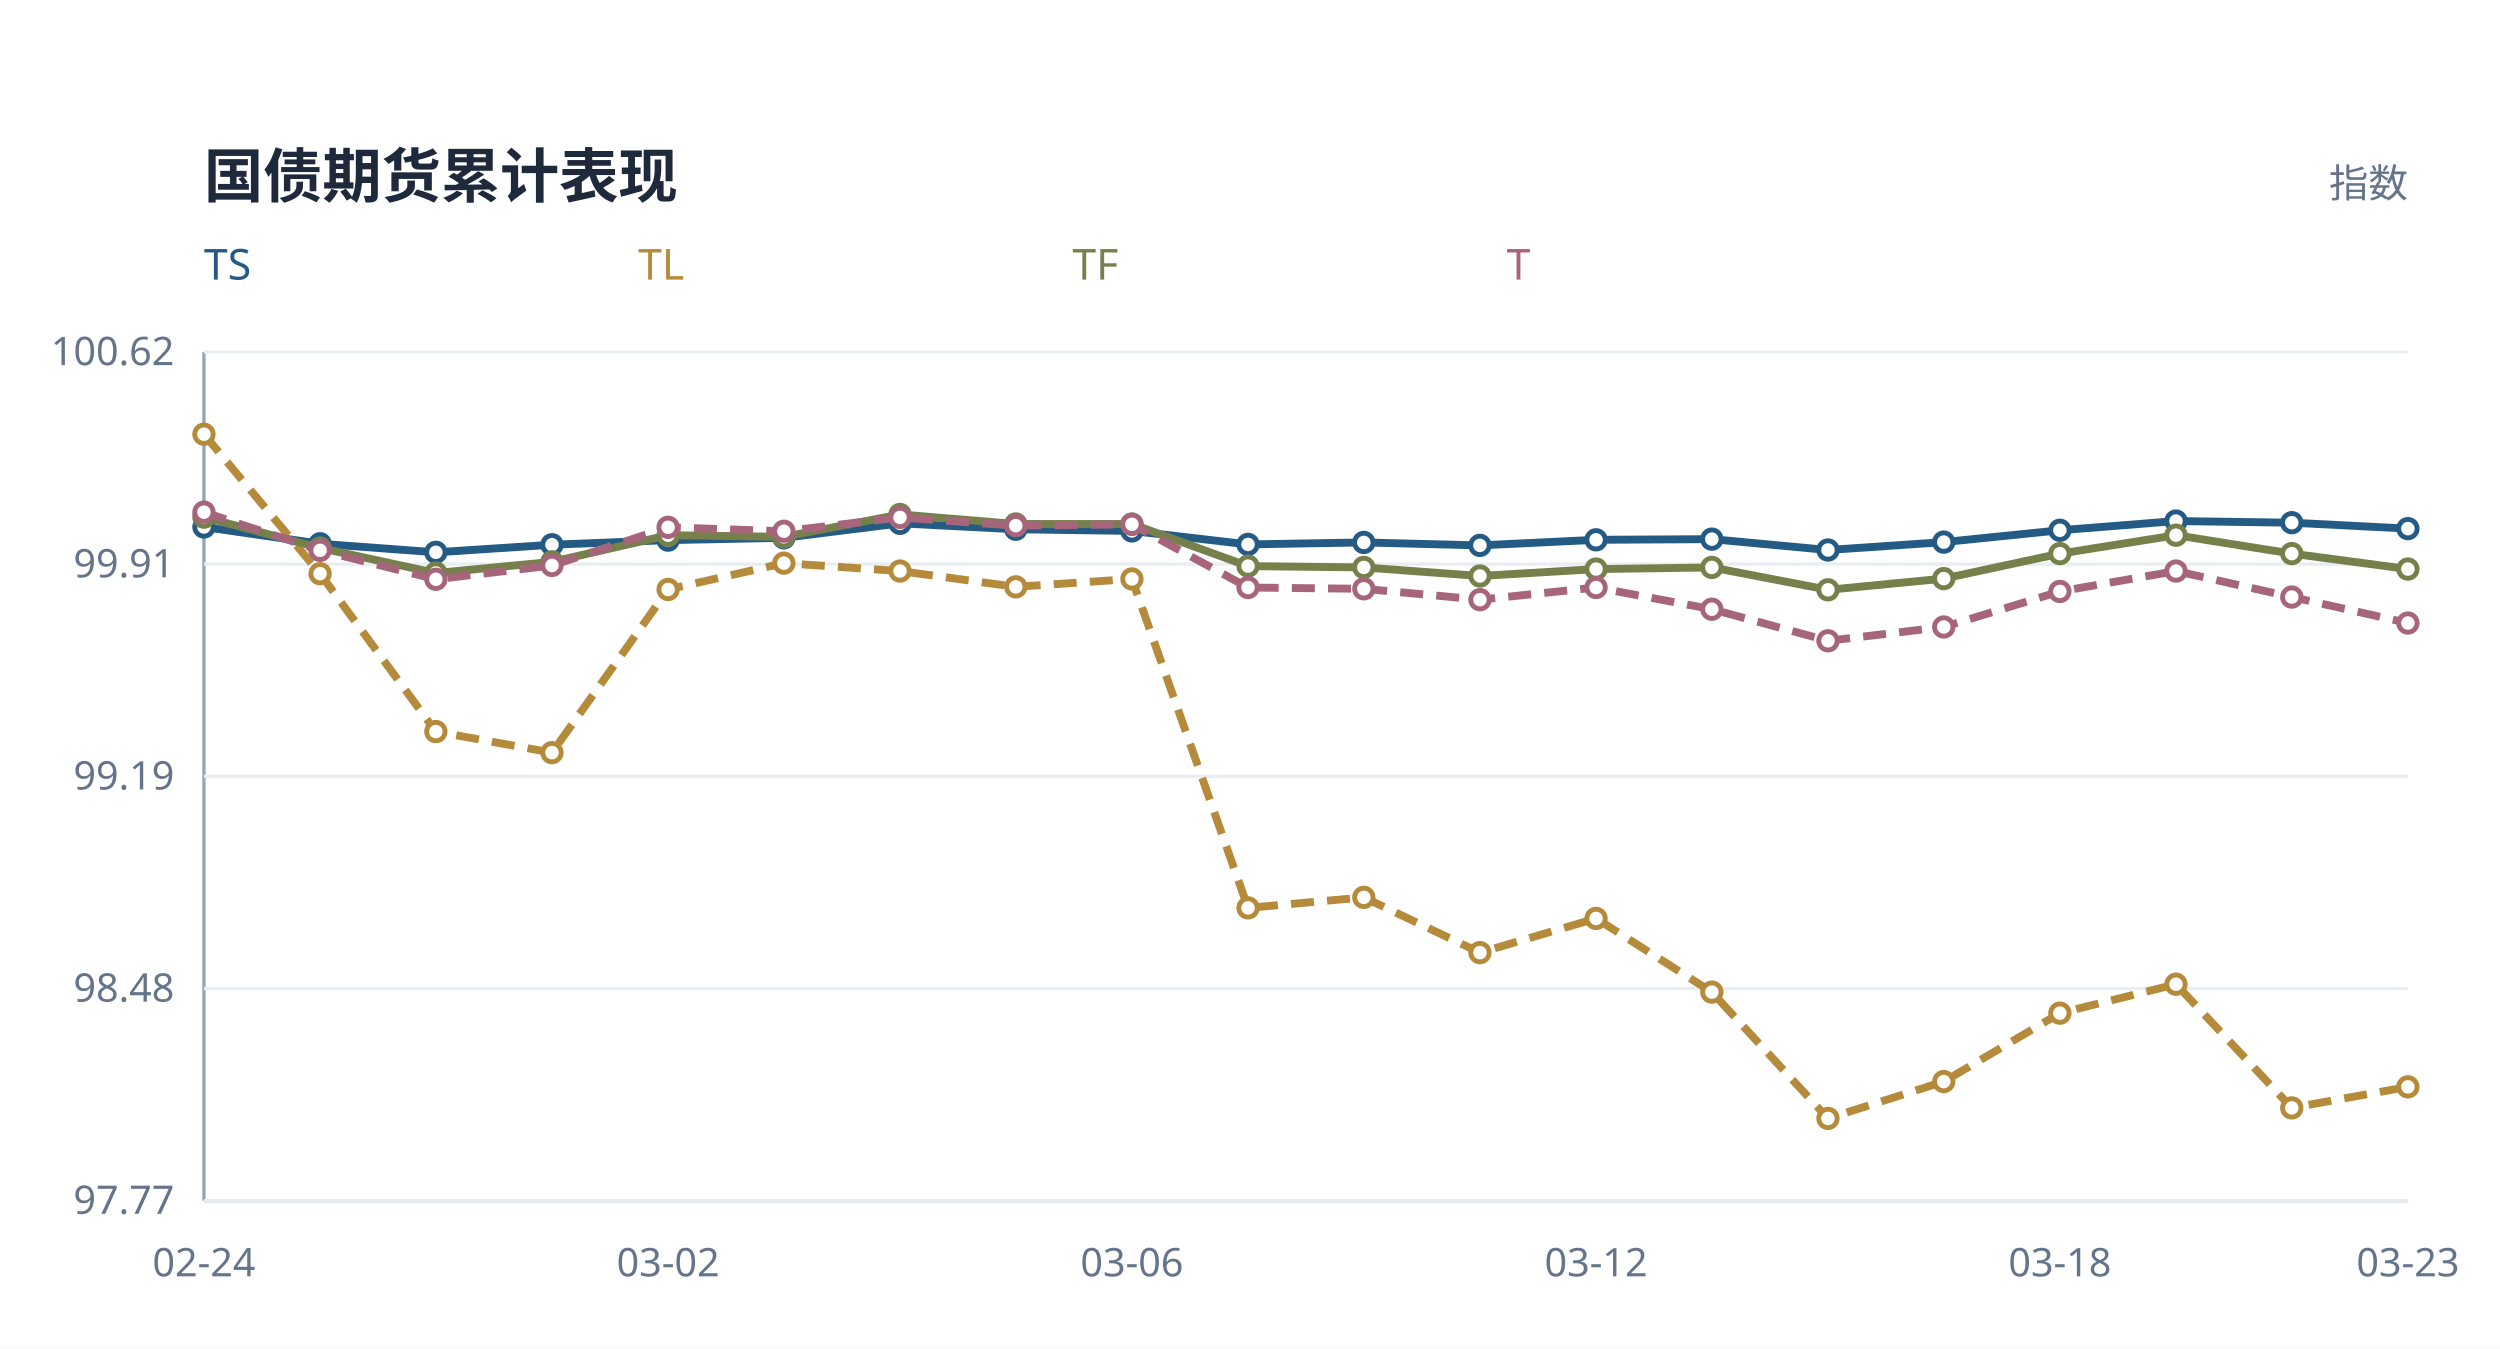
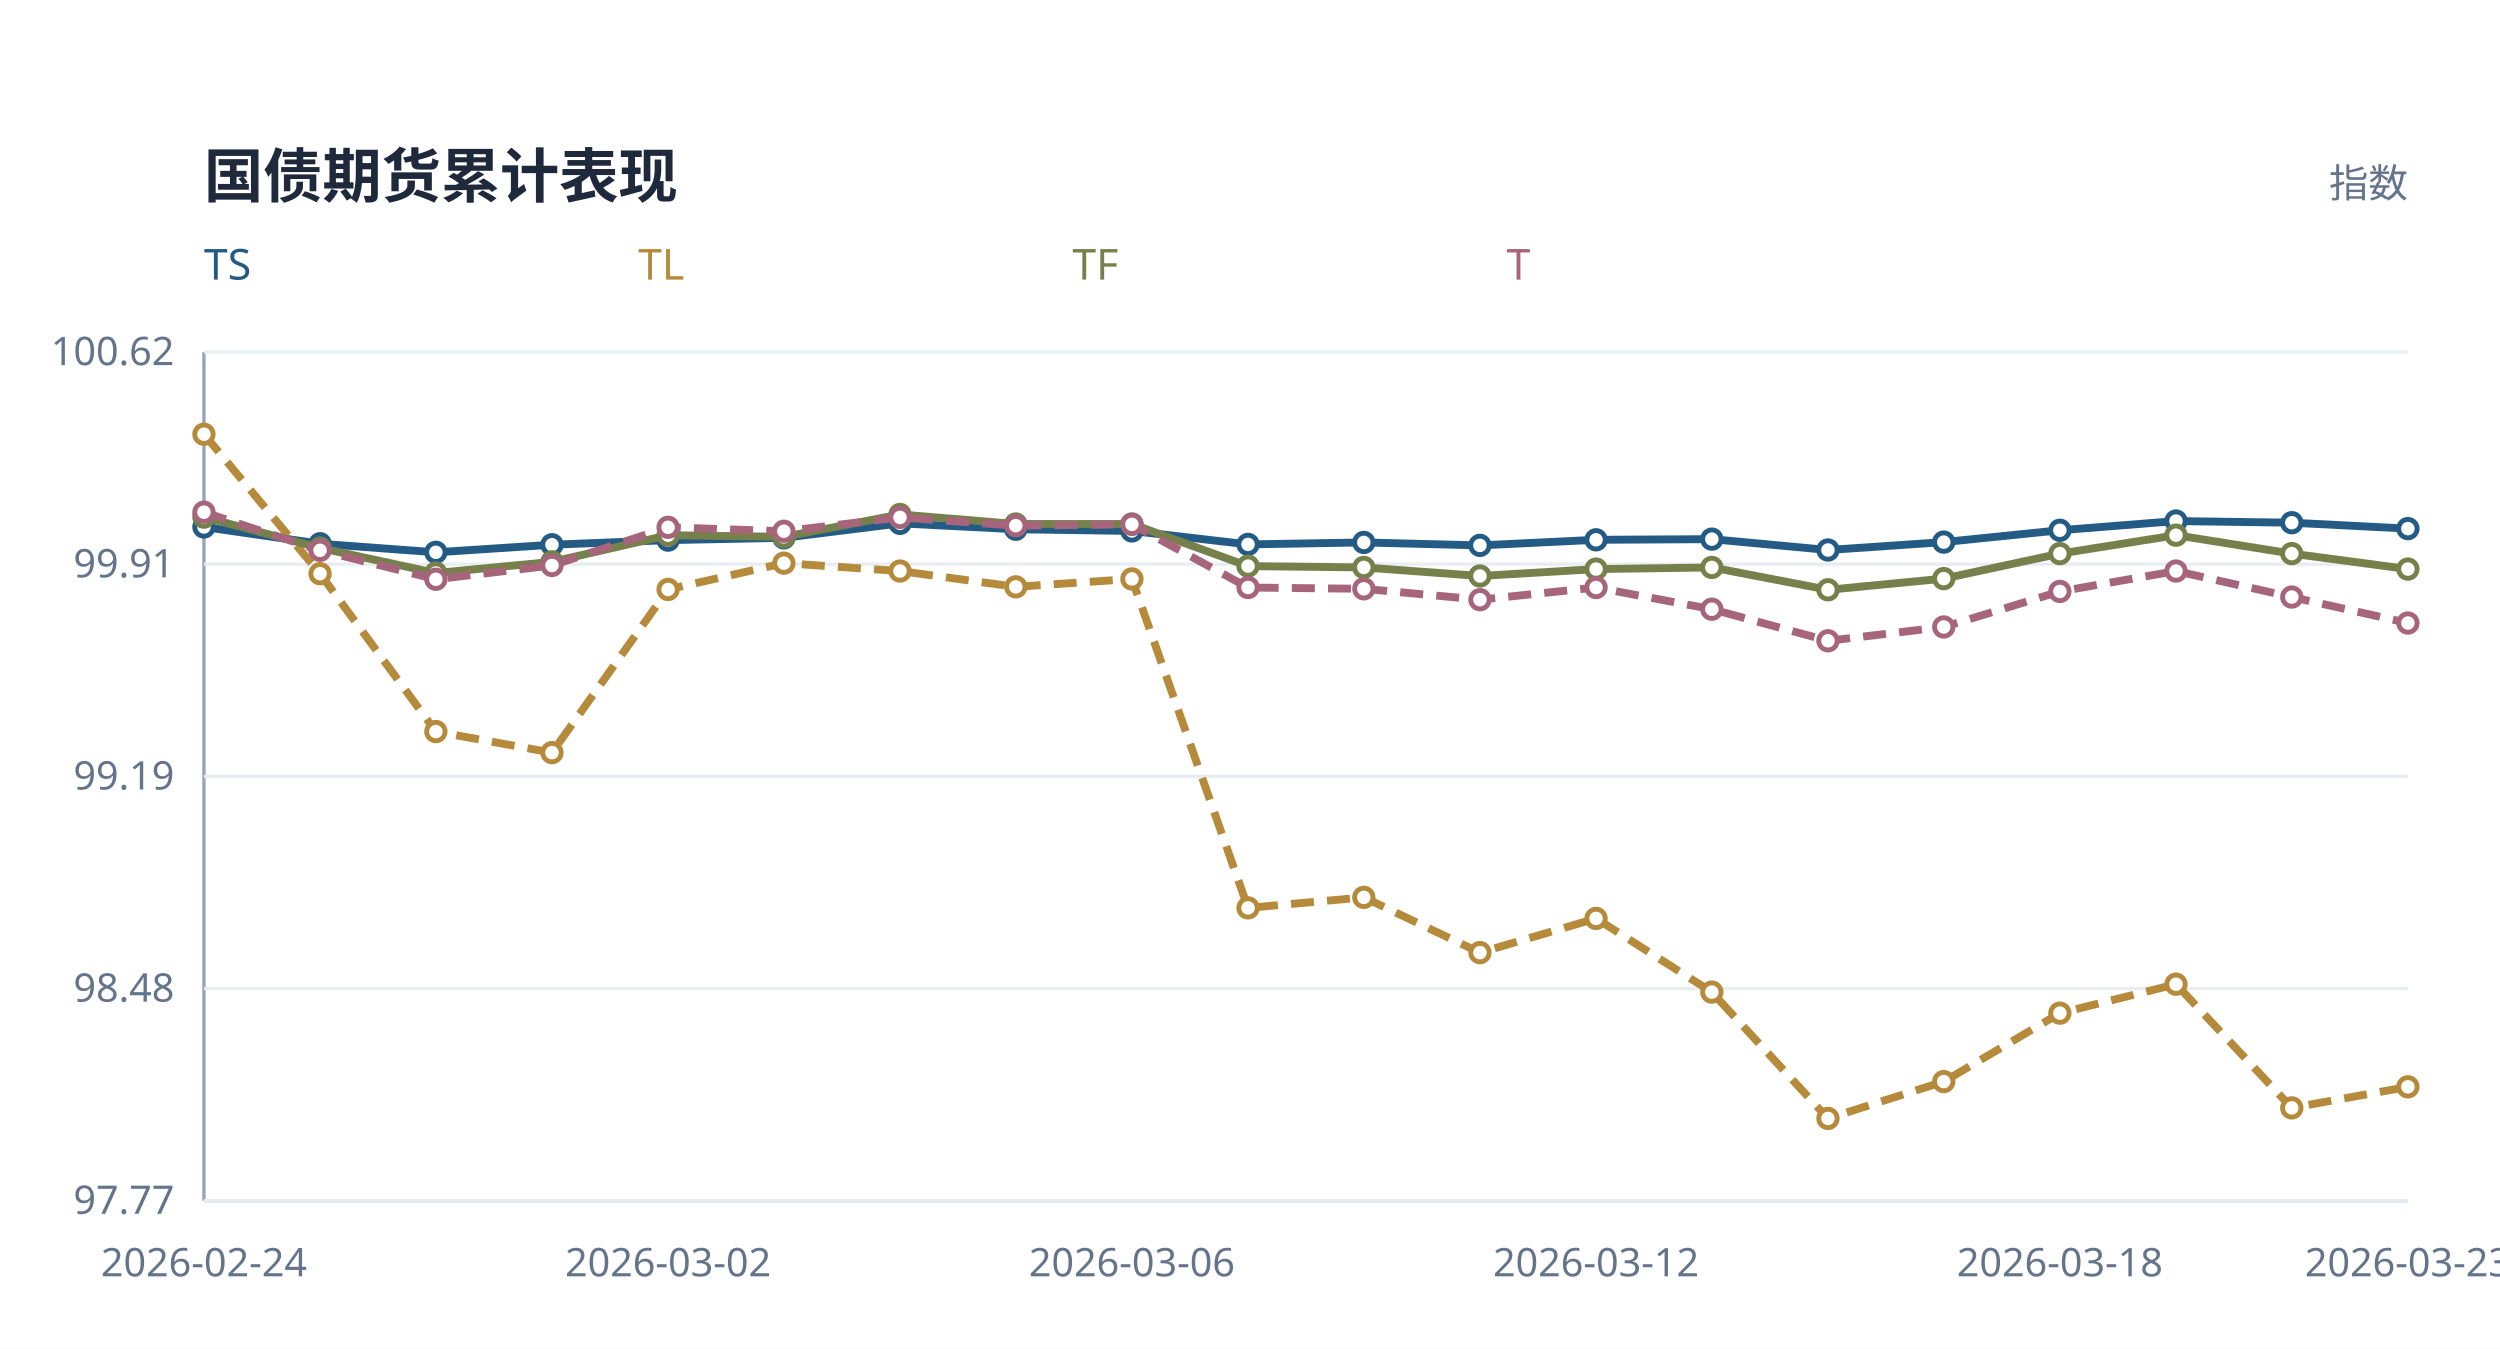
<svg xmlns="http://www.w3.org/2000/svg" width="760" height="410" viewBox="0 0 760 410">
  <rect width="100%" height="100%" fill="white" />
  <text x="62" y="60" font-family="sans-serif" fill="#1e293b" font-size="18" font-weight="600">国债期货累计表现</text>
  <line x1="62" y1="107" x2="62" y2="365" stroke="#94a3b8" />
  <line x1="62" y1="365" x2="732" y2="365" stroke="#94a3b8" />
  <line x1="62" y1="365.0" x2="732" y2="365.0" stroke="#e8edf2" />
  <text x="53" y="369.0" text-anchor="end" font-family="sans-serif" fill="#64748b" font-size="12">97.77</text>
  <line x1="62" y1="300.5" x2="732" y2="300.5" stroke="#e8edf2" />
  <text x="53" y="304.5" text-anchor="end" font-family="sans-serif" fill="#64748b" font-size="12">98.48</text>
  <line x1="62" y1="236.0" x2="732" y2="236.0" stroke="#e8edf2" />
  <text x="53" y="240.0" text-anchor="end" font-family="sans-serif" fill="#64748b" font-size="12">99.19</text>
  <line x1="62" y1="171.5" x2="732" y2="171.5" stroke="#e8edf2" />
  <text x="53" y="175.5" text-anchor="end" font-family="sans-serif" fill="#64748b" font-size="12">99.91</text>
  <line x1="62" y1="107.0" x2="732" y2="107.0" stroke="#e8edf2" />
  <text x="53" y="111.0" text-anchor="end" font-family="sans-serif" fill="#64748b" font-size="12">100.62</text>
  <text x="732" y="60" text-anchor="end" font-family="sans-serif" fill="#64748b" font-size="12">指数</text>
  <polyline points="62.0,160.2 97.3,165.3 132.5,167.9 167.8,165.6 203.1,164.2 238.3,163.5 273.6,159.1 308.8,160.9 344.1,161.4 379.4,165.5 414.6,164.9 449.9,165.8 485.2,164.1 520.4,163.9 555.7,167.2 590.9,164.8 626.2,161.2 661.5,158.4 696.7,158.9 732.0,160.7" fill="none" stroke="#245b85" stroke-width="2.4" />
  <circle cx="62.0" cy="160.2" r="2.8" fill="white" stroke="#245b85" stroke-width="1.5" />
  <circle cx="97.3" cy="165.3" r="2.8" fill="white" stroke="#245b85" stroke-width="1.5" />
  <circle cx="132.5" cy="167.9" r="2.8" fill="white" stroke="#245b85" stroke-width="1.5" />
  <circle cx="167.8" cy="165.6" r="2.8" fill="white" stroke="#245b85" stroke-width="1.5" />
  <circle cx="203.1" cy="164.2" r="2.8" fill="white" stroke="#245b85" stroke-width="1.5" />
  <circle cx="238.3" cy="163.5" r="2.8" fill="white" stroke="#245b85" stroke-width="1.5" />
  <circle cx="273.6" cy="159.1" r="2.8" fill="white" stroke="#245b85" stroke-width="1.5" />
  <circle cx="308.8" cy="160.9" r="2.8" fill="white" stroke="#245b85" stroke-width="1.5" />
  <circle cx="344.1" cy="161.4" r="2.8" fill="white" stroke="#245b85" stroke-width="1.5" />
  <circle cx="379.4" cy="165.5" r="2.8" fill="white" stroke="#245b85" stroke-width="1.5" />
  <circle cx="414.6" cy="164.9" r="2.8" fill="white" stroke="#245b85" stroke-width="1.5" />
  <circle cx="449.9" cy="165.8" r="2.8" fill="white" stroke="#245b85" stroke-width="1.5" />
  <circle cx="485.2" cy="164.1" r="2.8" fill="white" stroke="#245b85" stroke-width="1.5" />
  <circle cx="520.4" cy="163.9" r="2.8" fill="white" stroke="#245b85" stroke-width="1.5" />
  <circle cx="555.7" cy="167.2" r="2.8" fill="white" stroke="#245b85" stroke-width="1.5" />
  <circle cx="590.9" cy="164.8" r="2.8" fill="white" stroke="#245b85" stroke-width="1.5" />
  <circle cx="626.2" cy="161.2" r="2.8" fill="white" stroke="#245b85" stroke-width="1.5" />
  <circle cx="661.5" cy="158.4" r="2.8" fill="white" stroke="#245b85" stroke-width="1.5" />
  <circle cx="696.7" cy="158.9" r="2.8" fill="white" stroke="#245b85" stroke-width="1.5" />
  <circle cx="732.0" cy="160.7" r="2.8" fill="white" stroke="#245b85" stroke-width="1.5" />
  <text x="62" y="85" font-family="sans-serif" font-size="13" fill="#245b85">TS</text>
  <polyline points="62.0,132.0 97.3,174.4 132.5,222.4 167.8,228.8 203.1,179.2 238.3,171.2 273.6,173.6 308.8,178.4 344.1,176.0 379.4,276.0 414.6,272.8 449.9,289.6 485.2,279.2 520.4,301.6 555.7,340.0 590.9,328.8 626.2,308.0 661.5,299.2 696.7,336.8 732.0,330.4" fill="none" stroke="#b58b3b" stroke-width="2.4" stroke-dasharray="7 4" />
  <circle cx="62.0" cy="132.0" r="2.8" fill="white" stroke="#b58b3b" stroke-width="1.5" />
  <circle cx="97.3" cy="174.4" r="2.8" fill="white" stroke="#b58b3b" stroke-width="1.5" />
  <circle cx="132.5" cy="222.4" r="2.8" fill="white" stroke="#b58b3b" stroke-width="1.5" />
  <circle cx="167.8" cy="228.8" r="2.8" fill="white" stroke="#b58b3b" stroke-width="1.5" />
  <circle cx="203.1" cy="179.2" r="2.8" fill="white" stroke="#b58b3b" stroke-width="1.5" />
  <circle cx="238.3" cy="171.2" r="2.8" fill="white" stroke="#b58b3b" stroke-width="1.5" />
  <circle cx="273.6" cy="173.6" r="2.8" fill="white" stroke="#b58b3b" stroke-width="1.5" />
  <circle cx="308.8" cy="178.4" r="2.8" fill="white" stroke="#b58b3b" stroke-width="1.5" />
  <circle cx="344.1" cy="176.0" r="2.8" fill="white" stroke="#b58b3b" stroke-width="1.5" />
  <circle cx="379.4" cy="276.0" r="2.8" fill="white" stroke="#b58b3b" stroke-width="1.5" />
  <circle cx="414.6" cy="272.8" r="2.8" fill="white" stroke="#b58b3b" stroke-width="1.5" />
  <circle cx="449.9" cy="289.6" r="2.8" fill="white" stroke="#b58b3b" stroke-width="1.5" />
  <circle cx="485.2" cy="279.2" r="2.8" fill="white" stroke="#b58b3b" stroke-width="1.5" />
  <circle cx="520.4" cy="301.6" r="2.8" fill="white" stroke="#b58b3b" stroke-width="1.5" />
  <circle cx="555.7" cy="340.0" r="2.8" fill="white" stroke="#b58b3b" stroke-width="1.5" />
  <circle cx="590.9" cy="328.8" r="2.8" fill="white" stroke="#b58b3b" stroke-width="1.5" />
  <circle cx="626.2" cy="308.0" r="2.8" fill="white" stroke="#b58b3b" stroke-width="1.5" />
  <circle cx="661.5" cy="299.2" r="2.8" fill="white" stroke="#b58b3b" stroke-width="1.5" />
  <circle cx="696.7" cy="336.8" r="2.8" fill="white" stroke="#b58b3b" stroke-width="1.5" />
  <circle cx="732.0" cy="330.4" r="2.8" fill="white" stroke="#b58b3b" stroke-width="1.5" />
  <text x="194" y="85" font-family="sans-serif" font-size="13" fill="#b58b3b">TL</text>
  <polyline points="62.0,157.2 97.3,166.6 132.5,174.2 167.8,170.8 203.1,162.7 238.3,163.2 273.6,156.4 308.8,159.3 344.1,159.3 379.4,172.1 414.6,172.5 449.9,175.1 485.2,173.0 520.4,172.5 555.7,179.3 590.9,175.9 626.2,168.3 661.5,162.7 696.7,168.3 732.0,173.0" fill="none" stroke="#75804b" stroke-width="2.4" />
  <circle cx="62.0" cy="157.2" r="2.8" fill="white" stroke="#75804b" stroke-width="1.5" />
  <circle cx="97.3" cy="166.6" r="2.8" fill="white" stroke="#75804b" stroke-width="1.5" />
  <circle cx="132.5" cy="174.2" r="2.8" fill="white" stroke="#75804b" stroke-width="1.5" />
  <circle cx="167.8" cy="170.8" r="2.8" fill="white" stroke="#75804b" stroke-width="1.5" />
  <circle cx="203.1" cy="162.7" r="2.8" fill="white" stroke="#75804b" stroke-width="1.5" />
  <circle cx="238.3" cy="163.2" r="2.8" fill="white" stroke="#75804b" stroke-width="1.5" />
  <circle cx="273.6" cy="156.4" r="2.8" fill="white" stroke="#75804b" stroke-width="1.5" />
  <circle cx="308.8" cy="159.3" r="2.8" fill="white" stroke="#75804b" stroke-width="1.5" />
  <circle cx="344.1" cy="159.3" r="2.8" fill="white" stroke="#75804b" stroke-width="1.5" />
  <circle cx="379.4" cy="172.1" r="2.8" fill="white" stroke="#75804b" stroke-width="1.5" />
  <circle cx="414.6" cy="172.5" r="2.8" fill="white" stroke="#75804b" stroke-width="1.5" />
  <circle cx="449.9" cy="175.1" r="2.8" fill="white" stroke="#75804b" stroke-width="1.5" />
  <circle cx="485.2" cy="173.0" r="2.8" fill="white" stroke="#75804b" stroke-width="1.5" />
  <circle cx="520.4" cy="172.5" r="2.8" fill="white" stroke="#75804b" stroke-width="1.5" />
  <circle cx="555.7" cy="179.3" r="2.8" fill="white" stroke="#75804b" stroke-width="1.5" />
  <circle cx="590.9" cy="175.9" r="2.8" fill="white" stroke="#75804b" stroke-width="1.5" />
  <circle cx="626.2" cy="168.3" r="2.8" fill="white" stroke="#75804b" stroke-width="1.5" />
  <circle cx="661.5" cy="162.7" r="2.8" fill="white" stroke="#75804b" stroke-width="1.5" />
  <circle cx="696.7" cy="168.3" r="2.8" fill="white" stroke="#75804b" stroke-width="1.5" />
  <circle cx="732.0" cy="173.0" r="2.8" fill="white" stroke="#75804b" stroke-width="1.5" />
  <text x="326" y="85" font-family="sans-serif" font-size="13" fill="#75804b">TF</text>
  <polyline points="62.0,155.7 97.3,167.3 132.5,176.1 167.8,171.9 203.1,160.3 238.3,161.5 273.6,157.3 308.8,159.8 344.1,159.4 379.4,178.6 414.6,179.0 449.9,182.3 485.2,178.6 520.4,185.2 555.7,194.8 590.9,190.6 626.2,179.8 661.5,173.6 696.7,181.5 732.0,189.4" fill="none" stroke="#a7657b" stroke-width="2.4" stroke-dasharray="7 4" />
  <circle cx="62.0" cy="155.7" r="2.8" fill="white" stroke="#a7657b" stroke-width="1.5" />
  <circle cx="97.3" cy="167.3" r="2.8" fill="white" stroke="#a7657b" stroke-width="1.5" />
  <circle cx="132.5" cy="176.1" r="2.8" fill="white" stroke="#a7657b" stroke-width="1.5" />
  <circle cx="167.8" cy="171.9" r="2.8" fill="white" stroke="#a7657b" stroke-width="1.5" />
  <circle cx="203.1" cy="160.3" r="2.8" fill="white" stroke="#a7657b" stroke-width="1.5" />
  <circle cx="238.3" cy="161.5" r="2.8" fill="white" stroke="#a7657b" stroke-width="1.5" />
  <circle cx="273.6" cy="157.3" r="2.8" fill="white" stroke="#a7657b" stroke-width="1.5" />
  <circle cx="308.8" cy="159.8" r="2.8" fill="white" stroke="#a7657b" stroke-width="1.5" />
  <circle cx="344.1" cy="159.4" r="2.8" fill="white" stroke="#a7657b" stroke-width="1.5" />
  <circle cx="379.4" cy="178.6" r="2.8" fill="white" stroke="#a7657b" stroke-width="1.5" />
  <circle cx="414.6" cy="179.0" r="2.8" fill="white" stroke="#a7657b" stroke-width="1.5" />
  <circle cx="449.9" cy="182.3" r="2.8" fill="white" stroke="#a7657b" stroke-width="1.5" />
  <circle cx="485.2" cy="178.6" r="2.8" fill="white" stroke="#a7657b" stroke-width="1.5" />
  <circle cx="520.4" cy="185.2" r="2.8" fill="white" stroke="#a7657b" stroke-width="1.5" />
  <circle cx="555.7" cy="194.8" r="2.8" fill="white" stroke="#a7657b" stroke-width="1.5" />
  <circle cx="590.9" cy="190.6" r="2.8" fill="white" stroke="#a7657b" stroke-width="1.5" />
  <circle cx="626.2" cy="179.8" r="2.8" fill="white" stroke="#a7657b" stroke-width="1.5" />
  <circle cx="661.5" cy="173.6" r="2.8" fill="white" stroke="#a7657b" stroke-width="1.5" />
  <circle cx="696.7" cy="181.5" r="2.8" fill="white" stroke="#a7657b" stroke-width="1.5" />
  <circle cx="732.0" cy="189.4" r="2.8" fill="white" stroke="#a7657b" stroke-width="1.5" />
  <text x="458" y="85" font-family="sans-serif" font-size="13" fill="#a7657b">T</text>
-   <text x="62.0" y="388" text-anchor="middle" font-family="sans-serif" fill="#64748b" font-size="12">02-24</text>
-   <text x="203.1" y="388" text-anchor="middle" font-family="sans-serif" fill="#64748b" font-size="12">03-02</text>
-   <text x="344.1" y="388" text-anchor="middle" font-family="sans-serif" fill="#64748b" font-size="12">03-06</text>
-   <text x="485.2" y="388" text-anchor="middle" font-family="sans-serif" fill="#64748b" font-size="12">03-12</text>
-   <text x="626.2" y="388" text-anchor="middle" font-family="sans-serif" fill="#64748b" font-size="12">03-18</text>
-   <text x="732.0" y="388" text-anchor="middle" font-family="sans-serif" fill="#64748b" font-size="12">03-23</text>
+   <text x="62.0" y="388" text-anchor="middle" font-family="sans-serif" fill="#64748b" font-size="12">2026-02-24</text>
+   <text x="203.1" y="388" text-anchor="middle" font-family="sans-serif" fill="#64748b" font-size="12">2026-03-02</text>
+   <text x="344.1" y="388" text-anchor="middle" font-family="sans-serif" fill="#64748b" font-size="12">2026-03-06</text>
+   <text x="485.2" y="388" text-anchor="middle" font-family="sans-serif" fill="#64748b" font-size="12">2026-03-12</text>
+   <text x="626.2" y="388" text-anchor="middle" font-family="sans-serif" fill="#64748b" font-size="12">2026-03-18</text>
+   <text x="732.0" y="388" text-anchor="middle" font-family="sans-serif" fill="#64748b" font-size="12">2026-03-23</text>
</svg>
